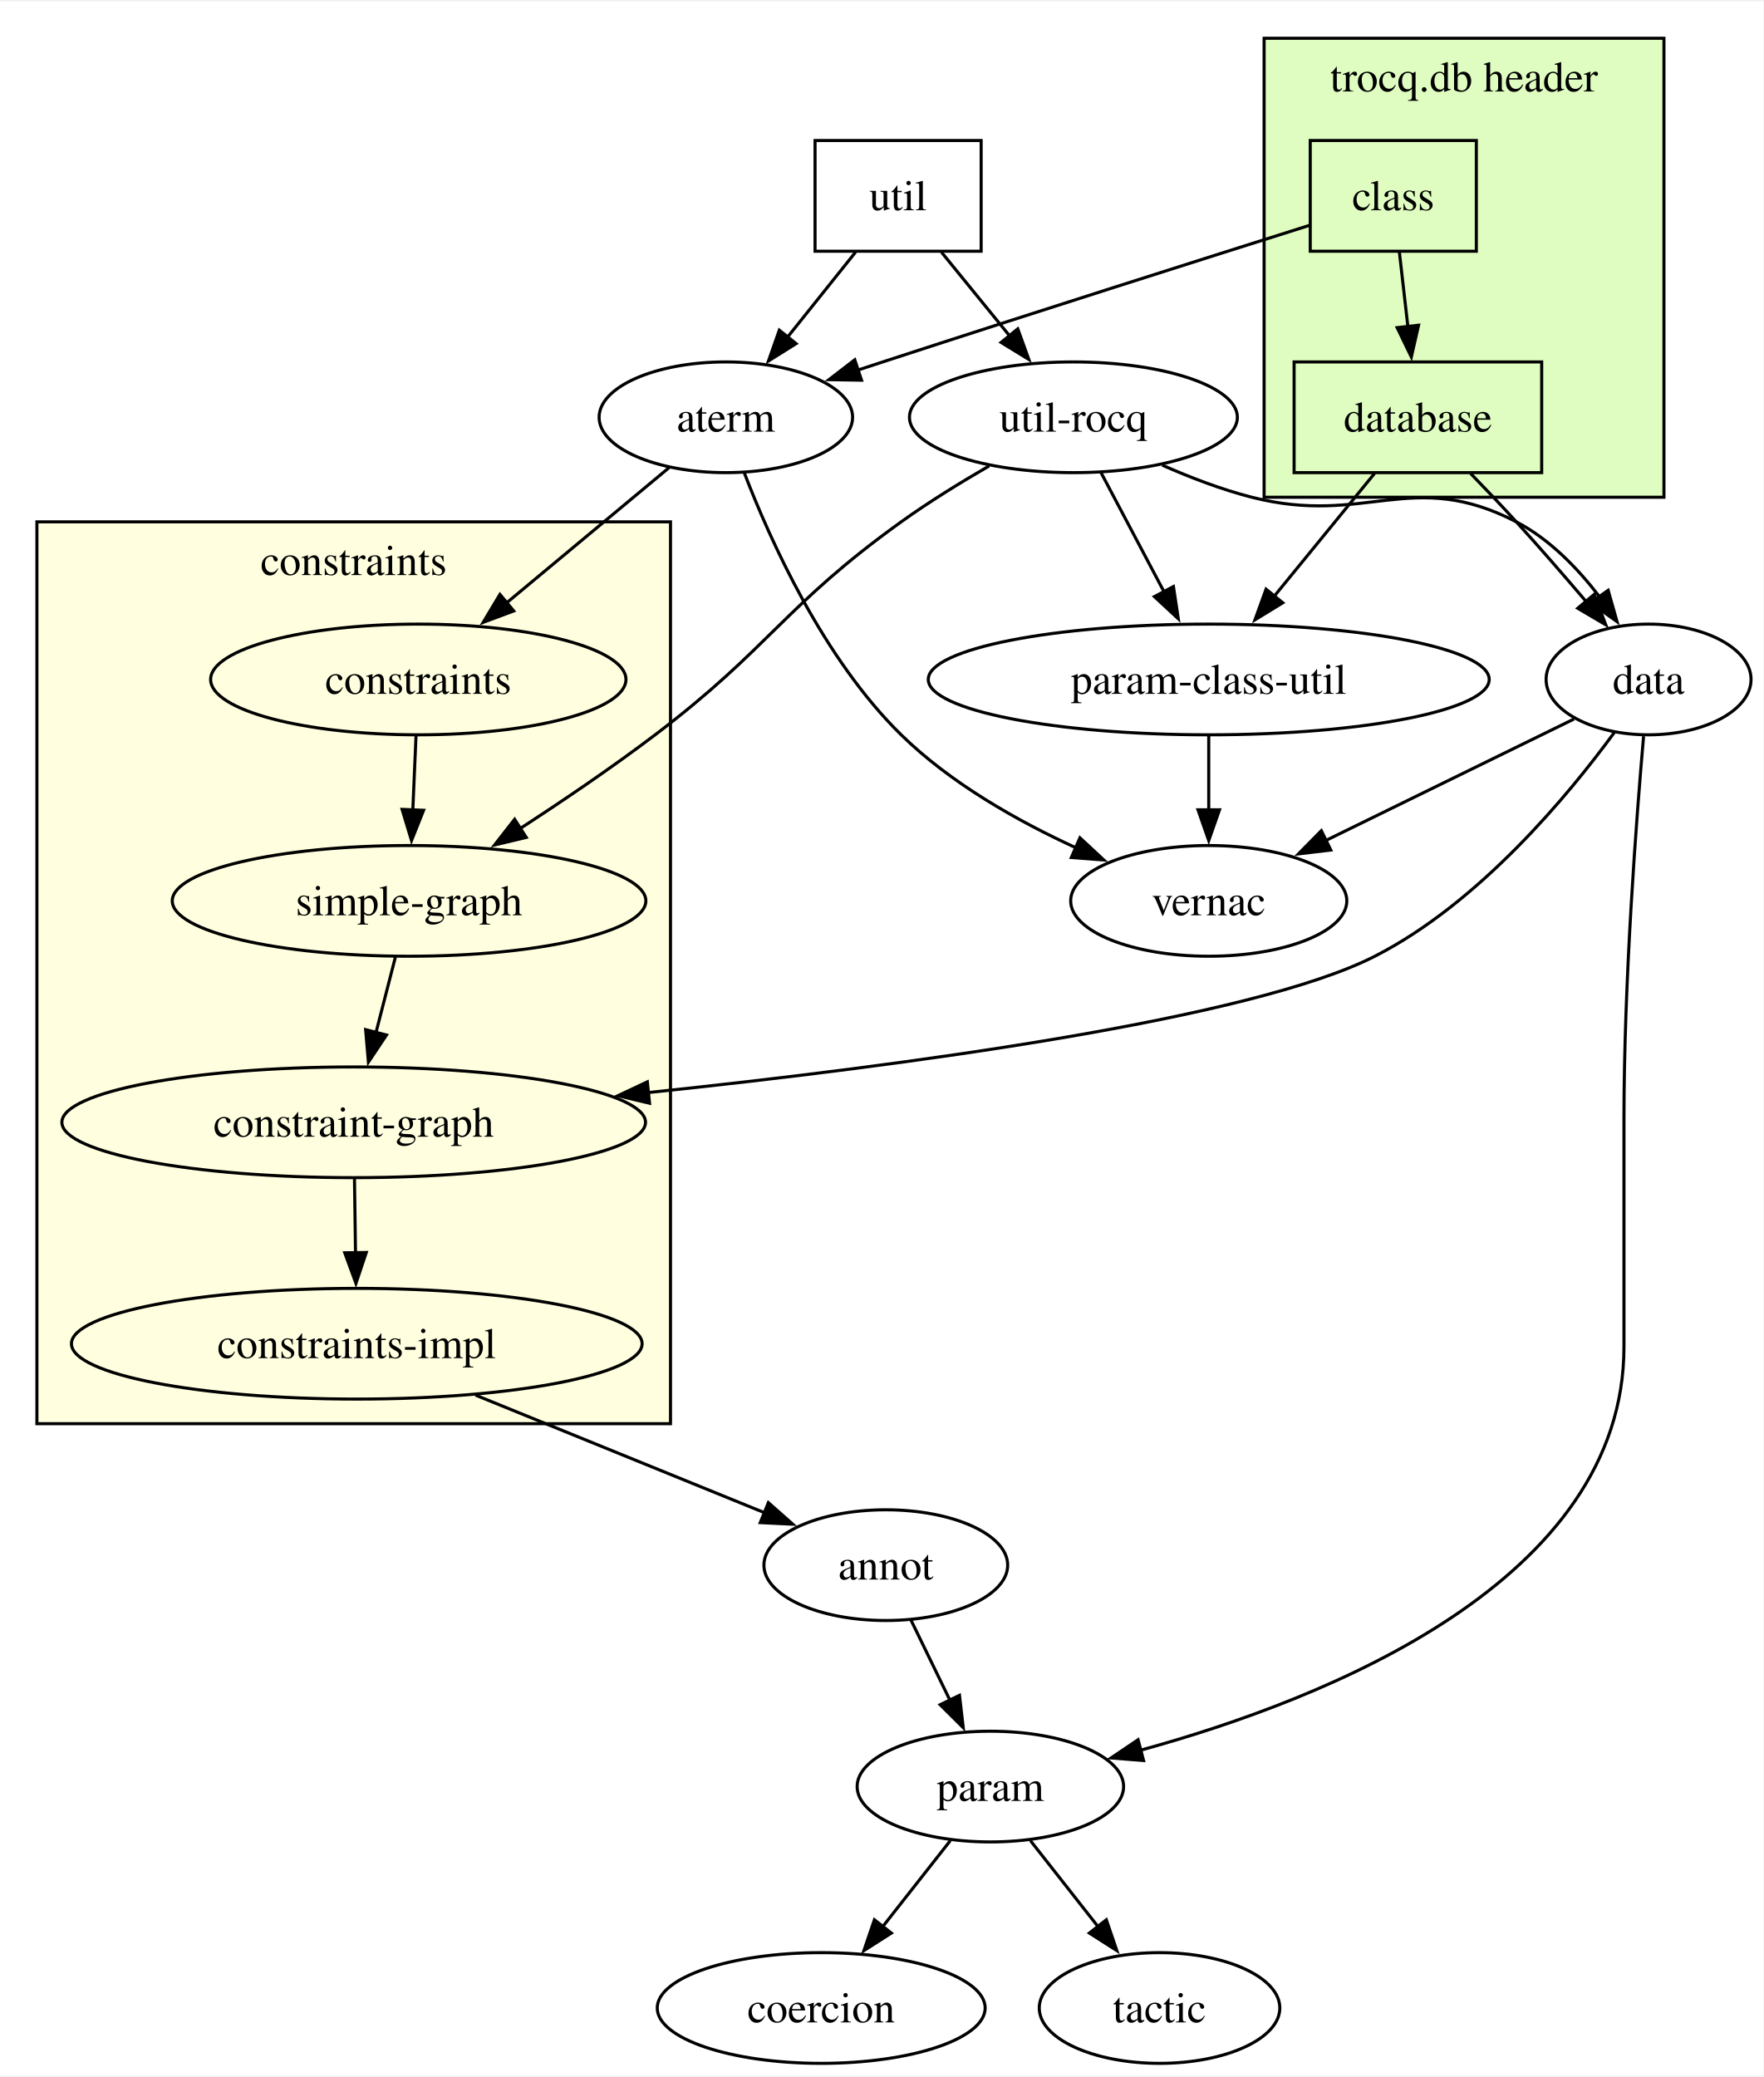
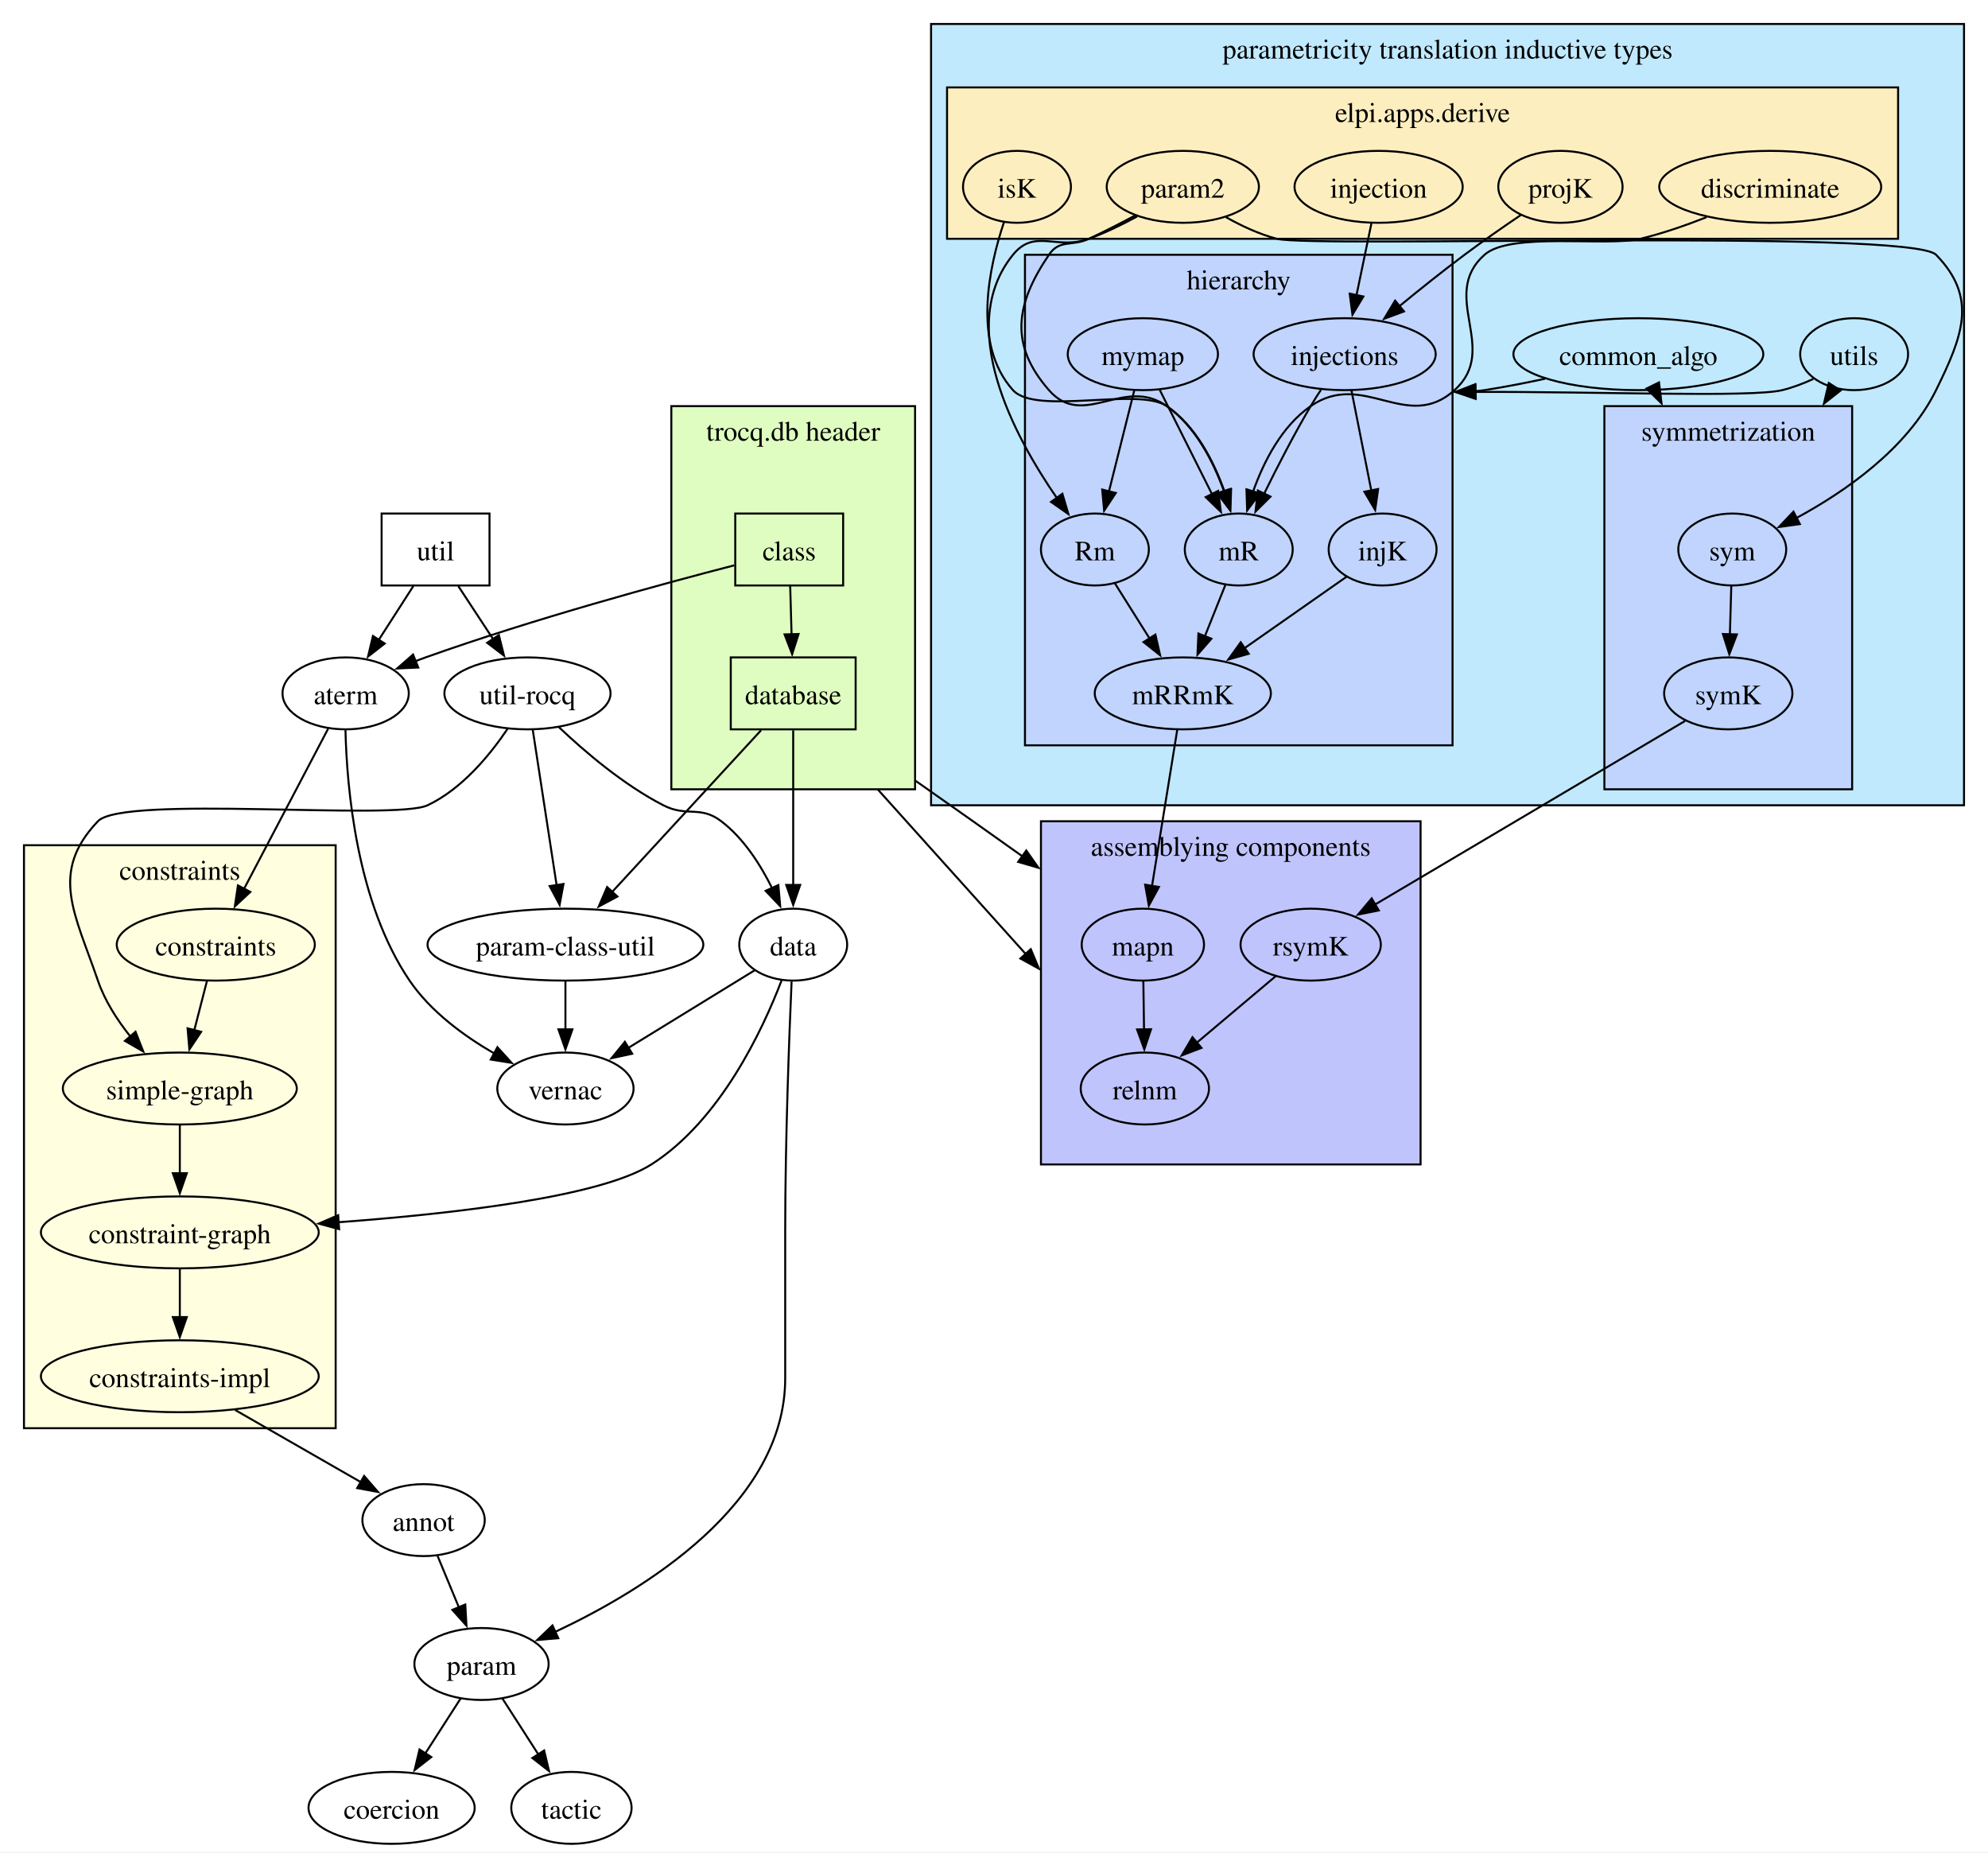
- <svg xmlns="http://www.w3.org/2000/svg" xmlns:xlink="http://www.w3.org/1999/xlink" width="573pt" height="675pt" viewBox="0.00 0.00 573.32 674.50">
-   <g id="graph0" class="graph" transform="scale(1 1) rotate(0) translate(4 670.5)">
-     <polygon fill="white" stroke="none" points="-4,4 -4,-670.5 569.32,-670.5 569.32,4 -4,4" />
-     <g id="clust7" class="cluster">
-       <polygon fill="#dffdc0" stroke="black" points="407,-509.25 407,-658.5 537,-658.5 537,-509.25 407,-509.25" />
-       <text text-anchor="middle" x="472" y="-641.2" font-family="Times,serif" font-size="14.00">trocq.db header</text>
-     </g>
-     <g id="clust8" class="cluster">
-       <g id="a_clust8">
+ <svg xmlns="http://www.w3.org/2000/svg" xmlns:xlink="http://www.w3.org/1999/xlink" width="995pt" height="927pt" viewBox="0.00 0.00 995.00 927.00">
+   <g id="graph0" class="graph" transform="scale(1 1) rotate(0) translate(4 922.75)">
+     <polygon fill="white" stroke="none" points="-4,4 -4,-922.75 991,-922.75 991,4 -4,4" />
+     <g id="clust22" class="cluster">
+       <polygon fill="#c0c4fd" stroke="black" points="517,-340 517,-511.75 707,-511.75 707,-340 517,-340" />
+       <text xml:space="preserve" text-anchor="middle" x="612" y="-494.45" font-family="Times,serif" font-size="14.00">assemblying components</text>
+     </g>
+     <g id="clust23" class="cluster">
+       <polygon fill="#c0e9fd" stroke="black" points="462,-519.75 462,-910.75 979,-910.75 979,-519.75 462,-519.75" />
+       <text xml:space="preserve" text-anchor="middle" x="720.5" y="-893.45" font-family="Times,serif" font-size="14.00">parametricity translation inductive types</text>
+     </g>
+     <g id="clust24" class="cluster">
+       <polygon fill="#fdeec0" stroke="black" points="470,-803.25 470,-879 946,-879 946,-803.25 470,-803.25" />
+       <text xml:space="preserve" text-anchor="middle" x="708" y="-861.7" font-family="Times,serif" font-size="14.00">elpi.apps.derive</text>
+     </g>
+     <g id="clust25" class="cluster">
+       <polygon fill="#c0d4fd" stroke="black" points="799,-527.75 799,-719.5 923,-719.5 923,-527.75 799,-527.75" />
+       <text xml:space="preserve" text-anchor="middle" x="861" y="-702.2" font-family="Times,serif" font-size="14.00">symmetrization</text>
+     </g>
+     <g id="clust26" class="cluster">
+       <polygon fill="#c0d4fd" stroke="black" points="509,-549.75 509,-795.25 723,-795.25 723,-549.75 509,-549.75" />
+       <text xml:space="preserve" text-anchor="middle" x="616" y="-777.95" font-family="Times,serif" font-size="14.00">hierarchy</text>
+     </g>
+     <g id="clust31" class="cluster">
+       <polygon fill="#dffdc0" stroke="black" points="332,-527.75 332,-719.5 454,-719.5 454,-527.75 332,-527.75" />
+       <text xml:space="preserve" text-anchor="middle" x="393" y="-702.2" font-family="Times,serif" font-size="14.00">trocq.db header</text>
+     </g>
+     <g id="clust32" class="cluster">
+       <g id="a_clust32">
        <a xlink:href="https://github.com/rocq-community/trocq/tree/master/elpi/constraints" xlink:title="constraints">
-           <polygon fill="lightyellow" stroke="black" points="8,-208 8,-501.25 214,-501.25 214,-208 8,-208" />
-           <text text-anchor="middle" x="111" y="-483.95" font-family="Times,serif" font-size="14.00">constraints</text>
+           <polygon fill="lightyellow" stroke="black" points="8,-208 8,-499.75 164,-499.75 164,-208 8,-208" />
+           <text xml:space="preserve" text-anchor="middle" x="86" y="-482.45" font-family="Times,serif" font-size="14.00">constraints</text>
        </a>
      </g>
    </g>
    <g id="node1" class="node">
      <g id="a_node1">
        <a xlink:href="https://github.com/rocq-community/trocq/blob/master/elpi/class.elpi" xlink:title="class">
-           <polygon fill="none" stroke="black" points="476,-625.25 422,-625.25 422,-589.25 476,-589.25 476,-625.25" />
-           <text text-anchor="middle" x="449" y="-602.58" font-family="Times,serif" font-size="14.00">class</text>
+           <polygon fill="none" stroke="black" points="418,-665.75 364,-665.75 364,-629.75 418,-629.75 418,-665.75" />
+           <text xml:space="preserve" text-anchor="middle" x="391" y="-642.33" font-family="Times,serif" font-size="14.00">class</text>
        </a>
      </g>
    </g>
    <g id="node4" class="node">
      <g id="a_node4">
        <a xlink:href="https://github.com/rocq-community/trocq/blob/master/elpi/database.elpi" xlink:title="database">
-           <polygon fill="none" stroke="black" points="497.25,-553.25 416.75,-553.25 416.75,-517.25 497.25,-517.25 497.25,-553.25" />
-           <text text-anchor="middle" x="457" y="-530.58" font-family="Times,serif" font-size="14.00">database</text>
+           <polygon fill="none" stroke="black" points="424.25,-593.75 361.75,-593.75 361.75,-557.75 424.25,-557.75 424.25,-593.75" />
+           <text xml:space="preserve" text-anchor="middle" x="393" y="-570.33" font-family="Times,serif" font-size="14.00">database</text>
        </a>
      </g>
    </g>
    <g id="edge6" class="edge">
-       <path fill="none" stroke="black" d="M450.98,-588.95C451.81,-581.66 452.8,-572.98 453.74,-564.79" />
-       <polygon fill="black" stroke="black" points="457.22,-565.19 454.87,-554.86 450.26,-564.4 457.22,-565.19" />
+       <path fill="none" stroke="black" d="M391.49,-629.45C391.7,-622.16 391.95,-613.48 392.18,-605.29" />
+       <polygon fill="black" stroke="black" points="395.68,-605.46 392.47,-595.37 388.68,-605.26 395.68,-605.46" />
    </g>
    <g id="node5" class="node">
      <g id="a_node5">
        <a xlink:href="https://github.com/rocq-community/trocq/blob/master/elpi/aterm.elpi" xlink:title="aterm">
-           <ellipse fill="none" stroke="black" cx="232" cy="-535.25" rx="41.21" ry="18" />
-           <text text-anchor="middle" x="232" y="-530.58" font-family="Times,serif" font-size="14.00">aterm</text>
+           <ellipse fill="none" stroke="black" cx="169" cy="-575.75" rx="31.6" ry="18" />
+           <text xml:space="preserve" text-anchor="middle" x="169" y="-570.33" font-family="Times,serif" font-size="14.00">aterm</text>
        </a>
      </g>
    </g>
    <g id="edge7" class="edge">
-       <path fill="none" stroke="black" d="M421.65,-597.63C388.72,-587.23 331.75,-569.16 283,-553.25 280.32,-552.38 277.57,-551.47 274.79,-550.56" />
-       <polygon fill="black" stroke="black" points="276.11,-547.31 265.52,-547.49 273.91,-553.95 276.11,-547.31" />
+       <path fill="none" stroke="black" d="M363.54,-639.84C327.63,-630.56 262.93,-612.99 209,-593.75 207.24,-593.12 205.45,-592.46 203.64,-591.77" />
+       <polygon fill="black" stroke="black" points="205.35,-588.68 194.76,-588.21 202.74,-595.18 205.35,-588.68" />
    </g>
    <g id="node2" class="node">
      <g id="a_node2">
        <a xlink:href="https://github.com/rocq-community/trocq/blob/master/elpi/util.elpi" xlink:title="util">
-           <polygon fill="none" stroke="black" points="315,-625.25 261,-625.25 261,-589.25 315,-589.25 315,-625.25" />
-           <text text-anchor="middle" x="288" y="-602.58" font-family="Times,serif" font-size="14.00">util</text>
+           <polygon fill="none" stroke="black" points="241,-665.75 187,-665.75 187,-629.75 241,-629.75 241,-665.75" />
+           <text xml:space="preserve" text-anchor="middle" x="214" y="-642.33" font-family="Times,serif" font-size="14.00">util</text>
        </a>
      </g>
    </g>
    <g id="node3" class="node">
      <g id="a_node3">
        <a xlink:href="https://github.com/rocq-community/trocq/blob/master/elpi/util-rocq.elpi" xlink:title="util-rocq">
-           <ellipse fill="none" stroke="black" cx="345" cy="-535.25" rx="53.31" ry="18" />
-           <text text-anchor="middle" x="345" y="-530.58" font-family="Times,serif" font-size="14.00">util-rocq</text>
+           <ellipse fill="none" stroke="black" cx="260" cy="-575.75" rx="41.58" ry="18" />
+           <text xml:space="preserve" text-anchor="middle" x="260" y="-570.33" font-family="Times,serif" font-size="14.00">util-rocq</text>
        </a>
      </g>
    </g>
    <g id="edge1" class="edge">
-       <path fill="none" stroke="black" d="M302.09,-588.95C308.82,-580.69 316.99,-570.64 324.4,-561.55" />
-       <polygon fill="black" stroke="black" points="326.91,-564.01 330.51,-554.05 321.48,-559.59 326.91,-564.01" />
+       <path fill="none" stroke="black" d="M225.37,-629.45C230.63,-621.45 236.99,-611.77 242.81,-602.9" />
+       <polygon fill="black" stroke="black" points="245.68,-604.92 248.25,-594.64 239.83,-601.07 245.68,-604.92" />
    </g>
    <g id="edge2" class="edge">
-       <path fill="none" stroke="black" d="M274.16,-588.95C267.45,-580.57 259.28,-570.35 251.92,-561.15" />
-       <polygon fill="black" stroke="black" points="254.84,-559.2 245.86,-553.58 249.38,-563.57 254.84,-559.2" />
+       <path fill="none" stroke="black" d="M202.88,-629.45C197.66,-621.33 191.33,-611.49 185.56,-602.51" />
+       <polygon fill="black" stroke="black" points="188.55,-600.69 180.2,-594.17 182.66,-604.47 188.55,-600.69" />
    </g>
    <g id="node8" class="node">
      <g id="a_node8">
        <a xlink:href="https://github.com/rocq-community/trocq/blob/master/elpi/constraints/simple-graph.elpi" xlink:title="simple-graph">
-           <ellipse fill="none" stroke="black" cx="129" cy="-378" rx="76.99" ry="18" />
-           <text text-anchor="middle" x="129" y="-373.32" font-family="Times,serif" font-size="14.00">simple-graph</text>
+           <ellipse fill="none" stroke="black" cx="86" cy="-378" rx="58.55" ry="18" />
+           <text xml:space="preserve" text-anchor="middle" x="86" y="-372.57" font-family="Times,serif" font-size="14.00">simple-graph</text>
        </a>
      </g>
    </g>
    <g id="edge3" class="edge">
-       <path fill="none" stroke="black" d="M317.6,-519.43C308.29,-514.05 297.98,-507.7 289,-501.25 250.81,-473.81 246.46,-460.43 209,-432 194.98,-421.36 178.91,-410.48 164.87,-401.36" />
-       <polygon fill="black" stroke="black" points="167.1,-398.64 156.8,-396.18 163.32,-404.53 167.1,-398.64" />
+       <path fill="none" stroke="black" d="M250.03,-557.99C241.29,-545.01 227.27,-527.9 210,-519.75 193.4,-511.92 57.66,-525.04 45,-511.75 20.55,-486.09 33.54,-465.54 45,-432 48.44,-421.92 54.67,-412.27 61.24,-404.04" />
+       <polygon fill="black" stroke="black" points="63.83,-406.4 67.7,-396.54 58.52,-401.83 63.83,-406.4" />
    </g>
    <g id="node12" class="node">
      <g id="a_node12">
        <a xlink:href="https://github.com/rocq-community/trocq/blob/master/elpi/data.elpi" xlink:title="data">
-           <ellipse fill="none" stroke="black" cx="532" cy="-450" rx="33.32" ry="18" />
-           <text text-anchor="middle" x="532" y="-445.32" font-family="Times,serif" font-size="14.00">data</text>
+           <ellipse fill="none" stroke="black" cx="393" cy="-450" rx="27" ry="18" />
+           <text xml:space="preserve" text-anchor="middle" x="393" y="-444.57" font-family="Times,serif" font-size="14.00">data</text>
        </a>
      </g>
    </g>
    <g id="edge4" class="edge">
-       <path fill="none" stroke="black" d="M373.88,-519.69C382.99,-515.67 393.23,-511.74 403,-509.25 440.2,-499.76 454.91,-518.9 489,-501.25 499.75,-495.68 508.93,-486.19 516.02,-476.93" />
-       <polygon fill="black" stroke="black" points="518.86,-478.99 521.75,-468.8 513.13,-474.95 518.86,-478.99" />
+       <path fill="none" stroke="black" d="M275.69,-558.88C288.67,-546.57 308.15,-529.95 328,-519.75 339.89,-513.64 346.38,-519.87 357,-511.75 368.19,-503.2 376.58,-490.1 382.44,-478.24" />
+       <polygon fill="black" stroke="black" points="385.57,-479.81 386.49,-469.26 379.19,-476.94 385.57,-479.81" />
    </g>
    <g id="node13" class="node">
      <g id="a_node13">
        <a xlink:href="https://github.com/rocq-community/trocq/blob/master/elpi/param-class-util.elpi" xlink:title="param-class-util">
-           <ellipse fill="none" stroke="black" cx="389" cy="-450" rx="91.19" ry="18" />
-           <text text-anchor="middle" x="389" y="-445.32" font-family="Times,serif" font-size="14.00">param-class-util</text>
+           <ellipse fill="none" stroke="black" cx="279" cy="-450" rx="69.03" ry="18" />
+           <text xml:space="preserve" text-anchor="middle" x="279" y="-444.57" font-family="Times,serif" font-size="14.00">param-class-util</text>
        </a>
      </g>
    </g>
    <g id="edge5" class="edge">
-       <path fill="none" stroke="black" d="M353.9,-517.4C359.85,-506.16 367.8,-491.11 374.63,-478.19" />
-       <polygon fill="black" stroke="black" points="377.52,-480.21 379.1,-469.73 371.33,-476.94 377.52,-480.21" />
+       <path fill="none" stroke="black" d="M262.64,-557.54C265.73,-537.43 270.89,-503.84 274.59,-479.75" />
+       <polygon fill="black" stroke="black" points="278.03,-480.37 276.09,-469.96 271.11,-479.31 278.03,-480.37" />
    </g>
    <g id="edge8" class="edge">
-       <path fill="none" stroke="black" d="M474.15,-516.97C479.01,-511.96 484.27,-506.44 489,-501.25 496.61,-492.9 504.72,-483.54 511.83,-475.19" />
-       <polygon fill="black" stroke="black" points="514.32,-477.67 518.09,-467.77 508.97,-473.15 514.32,-477.67" />
+       <path fill="none" stroke="black" d="M393,-557.28C393,-537.11 393,-503.61 393,-479.62" />
+       <polygon fill="black" stroke="black" points="396.5,-479.89 393,-469.89 389.5,-479.89 396.5,-479.89" />
    </g>
    <g id="edge9" class="edge">
-       <path fill="none" stroke="black" d="M442.91,-517C433.43,-505.39 420.76,-489.88 410.08,-476.81" />
-       <polygon fill="black" stroke="black" points="413.07,-474.93 404.03,-469.4 407.64,-479.36 413.07,-474.93" />
+       <path fill="none" stroke="black" d="M376.91,-557.28C357.45,-536.16 324.54,-500.44 302.31,-476.3" />
+       <polygon fill="black" stroke="black" points="305.02,-474.08 295.67,-469.09 299.87,-478.82 305.02,-474.08" />
+     </g>
+     <g id="node27" class="node">
+       <g id="a_node27">
+         <a xlink:href="https://github.com/rocq-community/trocq/blob/master/elpi/inductives/mapn.elpi" xlink:title="mapn">
+           <ellipse fill="none" stroke="black" cx="568" cy="-450" rx="30.61" ry="18" />
+           <text xml:space="preserve" text-anchor="middle" x="568" y="-444.57" font-family="Times,serif" font-size="14.00">mapn</text>
+         </a>
+       </g>
+     </g>
+     <g id="edge46" class="edge">
+       <path fill="none" stroke="black" d="M454,-532.17C463.71,-525.36 473.64,-518.37 483,-511.75 491.01,-506.09 499.42,-500.11 507.72,-494.2" />
+       <polygon fill="black" stroke="black" points="509.66,-497.11 515.77,-488.45 505.6,-491.41 509.66,-497.11" />
+     </g>
+     <g id="node32" class="node">
+       <g id="a_node32">
+         <a xlink:href="https://github.com/rocq-community/trocq/blob/master/elpi/inductives/relnm.elpi" xlink:title="relnm">
+           <ellipse fill="none" stroke="black" cx="569" cy="-378" rx="32.1" ry="18" />
+           <text xml:space="preserve" text-anchor="middle" x="569" y="-372.57" font-family="Times,serif" font-size="14.00">relnm</text>
+         </a>
+       </g>
+     </g>
+     <g id="edge47" class="edge">
+       <path fill="none" stroke="black" d="M435.26,-527.75C457.5,-503.02 485.13,-472.28 509.5,-445.17" />
+       <polygon fill="black" stroke="black" points="511.91,-447.73 515.99,-437.96 506.7,-443.05 511.91,-447.73" />
    </g>
    <g id="node6" class="node">
      <g id="a_node6">
        <a xlink:href="https://github.com/rocq-community/trocq/blob/master/elpi/constraints/constraints.elpi" xlink:title="constraints">
-           <ellipse fill="none" stroke="black" cx="132" cy="-450" rx="67.52" ry="18" />
-           <text text-anchor="middle" x="132" y="-445.32" font-family="Times,serif" font-size="14.00">constraints</text>
+           <ellipse fill="none" stroke="black" cx="104" cy="-450" rx="49.57" ry="18" />
+           <text xml:space="preserve" text-anchor="middle" x="104" y="-444.57" font-family="Times,serif" font-size="14.00">constraints</text>
        </a>
      </g>
    </g>
    <g id="edge10" class="edge">
-       <path fill="none" stroke="black" d="M213.66,-518.98C198.77,-506.59 177.53,-488.9 160.44,-474.68" />
-       <polygon fill="black" stroke="black" points="163.03,-472.28 153.1,-468.57 158.55,-477.66 163.03,-472.28" />
+       <path fill="none" stroke="black" d="M160.23,-558.06C149.43,-537.49 130.92,-502.26 118.11,-477.86" />
+       <polygon fill="black" stroke="black" points="121.29,-476.39 113.54,-469.16 115.09,-479.64 121.29,-476.39" />
    </g>
    <g id="node16" class="node">
      <g id="a_node16">
        <a xlink:href="https://github.com/rocq-community/trocq/blob/master/elpi/vernac.elpi" xlink:title="vernac">
-           <ellipse fill="none" stroke="black" cx="389" cy="-378" rx="44.89" ry="18" />
-           <text text-anchor="middle" x="389" y="-373.32" font-family="Times,serif" font-size="14.00">vernac</text>
+           <ellipse fill="none" stroke="black" cx="279" cy="-378" rx="34.1" ry="18" />
+           <text xml:space="preserve" text-anchor="middle" x="279" y="-372.57" font-family="Times,serif" font-size="14.00">vernac</text>
        </a>
      </g>
    </g>
    <g id="edge11" class="edge">
-       <path fill="none" stroke="black" d="M238.02,-517.11C246.48,-495.09 263.73,-456.74 289,-432 305.11,-416.23 326.87,-403.95 345.98,-395.19" />
-       <polygon fill="black" stroke="black" points="347.12,-398.51 354.88,-391.3 344.32,-392.1 347.12,-398.51" />
+       <path fill="none" stroke="black" d="M168.91,-557.33C169.58,-528.72 174.43,-471.06 201,-432 211.57,-416.45 228.36,-404.19 243.65,-395.39" />
+       <polygon fill="black" stroke="black" points="244.95,-398.67 252.08,-390.83 241.62,-392.51 244.95,-398.67" />
    </g>
    <g id="edge12" class="edge">
-       <path fill="none" stroke="black" d="M131.26,-431.7C130.95,-424.41 130.57,-415.73 130.22,-407.54" />
-       <polygon fill="black" stroke="black" points="133.72,-407.46 129.8,-397.62 126.73,-407.76 133.72,-407.46" />
+       <path fill="none" stroke="black" d="M99.55,-431.7C97.65,-424.32 95.39,-415.52 93.26,-407.25" />
+       <polygon fill="black" stroke="black" points="96.66,-406.38 90.78,-397.57 89.88,-408.13 96.66,-406.38" />
    </g>
    <g id="node7" class="node">
      <g id="a_node7">
        <a xlink:href="https://github.com/rocq-community/trocq/blob/master/elpi/coercion.elpi" xlink:title="coercion">
-           <ellipse fill="none" stroke="black" cx="263" cy="-18" rx="53.31" ry="18" />
-           <text text-anchor="middle" x="263" y="-13.32" font-family="Times,serif" font-size="14.00">coercion</text>
+           <ellipse fill="none" stroke="black" cx="192" cy="-18" rx="41.58" ry="18" />
+           <text xml:space="preserve" text-anchor="middle" x="192" y="-12.57" font-family="Times,serif" font-size="14.00">coercion</text>
        </a>
      </g>
    </g>
    <g id="node9" class="node">
      <g id="a_node9">
        <a xlink:href="https://github.com/rocq-community/trocq/blob/master/elpi/constraints/constraint-graph.elpi" xlink:title="constraint-graph">
-           <ellipse fill="none" stroke="black" cx="111" cy="-306" rx="94.88" ry="18" />
-           <text text-anchor="middle" x="111" y="-301.32" font-family="Times,serif" font-size="14.00">constraint-graph</text>
+           <ellipse fill="none" stroke="black" cx="86" cy="-306" rx="69.53" ry="18" />
+           <text xml:space="preserve" text-anchor="middle" x="86" y="-300.57" font-family="Times,serif" font-size="14.00">constraint-graph</text>
        </a>
      </g>
    </g>
    <g id="edge13" class="edge">
-       <path fill="none" stroke="black" d="M124.55,-359.7C122.65,-352.32 120.39,-343.52 118.26,-335.25" />
-       <polygon fill="black" stroke="black" points="121.66,-334.38 115.78,-325.57 114.88,-336.13 121.66,-334.38" />
+       <path fill="none" stroke="black" d="M86,-359.7C86,-352.41 86,-343.73 86,-335.54" />
+       <polygon fill="black" stroke="black" points="89.5,-335.62 86,-325.62 82.5,-335.62 89.5,-335.62" />
    </g>
    <g id="node10" class="node">
      <g id="a_node10">
        <a xlink:href="https://github.com/rocq-community/trocq/blob/master/elpi/constraints/constraints-impl.elpi" xlink:title="constraints-impl">
-           <ellipse fill="none" stroke="black" cx="112" cy="-234" rx="92.77" ry="18" />
-           <text text-anchor="middle" x="112" y="-229.32" font-family="Times,serif" font-size="14.00">constraints-impl</text>
+           <ellipse fill="none" stroke="black" cx="86" cy="-234" rx="69.53" ry="18" />
+           <text xml:space="preserve" text-anchor="middle" x="86" y="-228.57" font-family="Times,serif" font-size="14.00">constraints-impl</text>
        </a>
      </g>
    </g>
    <g id="edge14" class="edge">
-       <path fill="none" stroke="black" d="M111.25,-287.7C111.35,-280.41 111.48,-271.73 111.59,-263.54" />
-       <polygon fill="black" stroke="black" points="115.09,-263.67 111.73,-253.62 108.09,-263.57 115.09,-263.67" />
+       <path fill="none" stroke="black" d="M86,-287.7C86,-280.41 86,-271.73 86,-263.54" />
+       <polygon fill="black" stroke="black" points="89.5,-263.62 86,-253.62 82.5,-263.62 89.5,-263.62" />
    </g>
    <g id="node11" class="node">
      <g id="a_node11">
        <a xlink:href="https://github.com/rocq-community/trocq/blob/master/elpi/annot.elpi" xlink:title="annot">
-           <ellipse fill="none" stroke="black" cx="284" cy="-162" rx="39.63" ry="18" />
-           <text text-anchor="middle" x="284" y="-157.32" font-family="Times,serif" font-size="14.00">annot</text>
+           <ellipse fill="none" stroke="black" cx="208" cy="-162" rx="30.61" ry="18" />
+           <text xml:space="preserve" text-anchor="middle" x="208" y="-156.57" font-family="Times,serif" font-size="14.00">annot</text>
        </a>
      </g>
    </g>
    <g id="edge15" class="edge">
-       <path fill="none" stroke="black" d="M150.6,-217.29C178.7,-205.85 216.63,-190.42 244.86,-178.93" />
-       <polygon fill="black" stroke="black" points="245.82,-182.32 253.76,-175.31 243.18,-175.83 245.82,-182.32" />
+       <path fill="none" stroke="black" d="M113.68,-217.12C132.4,-206.38 157.14,-192.18 176.59,-181.02" />
+       <polygon fill="black" stroke="black" points="178.25,-184.1 185.19,-176.09 174.77,-178.03 178.25,-184.1" />
    </g>
    <g id="node14" class="node">
      <g id="a_node14">
        <a xlink:href="https://github.com/rocq-community/trocq/blob/master/elpi/param.elpi" xlink:title="param">
-           <ellipse fill="none" stroke="black" cx="318" cy="-90" rx="43.32" ry="18" />
-           <text text-anchor="middle" x="318" y="-85.33" font-family="Times,serif" font-size="14.00">param</text>
+           <ellipse fill="none" stroke="black" cx="237" cy="-90" rx="33.6" ry="18" />
+           <text xml:space="preserve" text-anchor="middle" x="237" y="-84.58" font-family="Times,serif" font-size="14.00">param</text>
        </a>
      </g>
    </g>
    <g id="edge16" class="edge">
-       <path fill="none" stroke="black" d="M292.23,-144.05C296.03,-136.23 300.64,-126.75 304.9,-117.98" />
-       <polygon fill="black" stroke="black" points="307.96,-119.67 309.18,-109.15 301.67,-116.62 307.96,-119.67" />
+       <path fill="none" stroke="black" d="M215.02,-144.05C218.23,-136.32 222.1,-126.96 225.7,-118.27" />
+       <polygon fill="black" stroke="black" points="228.87,-119.77 229.47,-109.19 222.4,-117.09 228.87,-119.77" />
    </g>
    <g id="edge17" class="edge">
-       <path fill="none" stroke="black" d="M520.88,-432.78C505.81,-412.19 476.87,-377.28 443,-360 402.74,-339.45 289.67,-324.37 206.63,-315.66" />
-       <polygon fill="black" stroke="black" points="207.19,-312.2 196.89,-314.65 206.47,-319.16 207.19,-312.2" />
+       <path fill="none" stroke="black" d="M387.17,-432.06C377.71,-407.34 356.5,-361.93 322,-340 296.55,-323.82 223.56,-315.37 165.42,-311.09" />
+       <polygon fill="black" stroke="black" points="165.74,-307.6 155.52,-310.39 165.25,-314.59 165.74,-307.6" />
    </g>
    <g id="edge18" class="edge">
-       <path fill="none" stroke="black" d="M530.38,-431.53C528.04,-404.75 524,-351.94 524,-307 524,-307 524,-307 524,-233 524,-156.94 427.62,-118.5 366.71,-101.79" />
-       <polygon fill="black" stroke="black" points="367.81,-98.46 357.25,-99.31 366.03,-105.23 367.81,-98.46" />
+       <path fill="none" stroke="black" d="M392.19,-431.52C391.02,-404.72 389,-351.89 389,-307 389,-307 389,-307 389,-233 389,-170.15 318.74,-127.12 273.76,-106.02" />
+       <polygon fill="black" stroke="black" points="275.41,-102.92 264.86,-101.99 272.52,-109.3 275.41,-102.92" />
    </g>
    <g id="edge19" class="edge">
-       <path fill="none" stroke="black" d="M507.74,-437.13C485.61,-426.29 452.55,-410.11 426.93,-397.57" />
-       <polygon fill="black" stroke="black" points="428.69,-394.53 418.17,-393.28 425.61,-400.82 428.69,-394.53" />
+       <path fill="none" stroke="black" d="M373.66,-437.13C356.38,-426.51 330.74,-410.77 310.5,-398.34" />
+       <polygon fill="black" stroke="black" points="312.41,-395.41 302.06,-393.16 308.75,-401.38 312.41,-395.41" />
    </g>
    <g id="edge20" class="edge">
-       <path fill="none" stroke="black" d="M389,-431.7C389,-424.41 389,-415.73 389,-407.54" />
-       <polygon fill="black" stroke="black" points="392.5,-407.62 389,-397.62 385.5,-407.62 392.5,-407.62" />
+       <path fill="none" stroke="black" d="M279,-431.7C279,-424.41 279,-415.73 279,-407.54" />
+       <polygon fill="black" stroke="black" points="282.5,-407.62 279,-397.62 275.5,-407.62 282.5,-407.62" />
    </g>
    <g id="edge21" class="edge">
-       <path fill="none" stroke="black" d="M304.97,-72.41C298.39,-64.04 290.27,-53.71 282.93,-44.37" />
-       <polygon fill="black" stroke="black" points="285.81,-42.36 276.88,-36.66 280.3,-46.69 285.81,-42.36" />
+       <path fill="none" stroke="black" d="M226.56,-72.76C221.3,-64.58 214.79,-54.45 208.84,-45.2" />
+       <polygon fill="black" stroke="black" points="211.86,-43.43 203.51,-36.91 205.97,-47.21 211.86,-43.43" />
    </g>
    <g id="node15" class="node">
      <g id="a_node15">
        <a xlink:href="https://github.com/rocq-community/trocq/blob/master/elpi/tactic.elpi" xlink:title="tactic">
-           <ellipse fill="none" stroke="black" cx="373" cy="-18" rx="39.11" ry="18" />
-           <text text-anchor="middle" x="373" y="-13.32" font-family="Times,serif" font-size="14.00">tactic</text>
+           <ellipse fill="none" stroke="black" cx="282" cy="-18" rx="30.11" ry="18" />
+           <text xml:space="preserve" text-anchor="middle" x="282" y="-12.57" font-family="Times,serif" font-size="14.00">tactic</text>
        </a>
      </g>
    </g>
    <g id="edge22" class="edge">
-       <path fill="none" stroke="black" d="M331.03,-72.41C337.61,-64.04 345.73,-53.71 353.07,-44.37" />
-       <polygon fill="black" stroke="black" points="355.7,-46.69 359.12,-36.66 350.19,-42.36 355.7,-46.69" />
+       <path fill="none" stroke="black" d="M247.44,-72.76C252.78,-64.46 259.4,-54.15 265.42,-44.79" />
+       <polygon fill="black" stroke="black" points="268.34,-46.72 270.8,-36.42 262.45,-42.94 268.34,-46.72" />
+     </g>
+     <g id="node17" class="node">
+       <g id="a_node17">
+         <a xlink:href="https://github.com/LPCIC/coq-elpi/blob/master/apps/derive/elpi/injection.elpi" xlink:title="injection">
+           <ellipse fill="none" stroke="black" cx="686" cy="-829.25" rx="42.08" ry="18" />
+           <text xml:space="preserve" text-anchor="middle" x="686" y="-823.83" font-family="Times,serif" font-size="14.00">injection</text>
+         </a>
+       </g>
+     </g>
+     <g id="node25" class="node">
+       <g id="a_node25">
+         <a xlink:href="https://github.com/rocq-community/trocq/blob/master/elpi/inductives/injection_lemmas.elpi" xlink:title="injections">
+           <ellipse fill="none" stroke="black" cx="669" cy="-745.5" rx="45.57" ry="18" />
+           <text xml:space="preserve" text-anchor="middle" x="669" y="-740.08" font-family="Times,serif" font-size="14.00">injections</text>
+         </a>
+       </g>
+     </g>
+     <g id="edge40" class="edge">
+       <path fill="none" stroke="black" d="M682.39,-810.91C680.23,-800.51 677.43,-787.02 674.94,-775.07" />
+       <polygon fill="black" stroke="black" points="678.37,-774.37 672.91,-765.29 671.52,-775.8 678.37,-774.37" />
+     </g>
+     <g id="node18" class="node">
+       <g id="a_node18">
+         <a xlink:href="https://github.com/LPCIC/coq-elpi/blob/master/apps/derive/elpi/projK.elpi" xlink:title="projK">
+           <ellipse fill="none" stroke="black" cx="777" cy="-829.25" rx="31.1" ry="18" />
+           <text xml:space="preserve" text-anchor="middle" x="777" y="-823.83" font-family="Times,serif" font-size="14.00">projK</text>
+         </a>
+       </g>
+     </g>
+     <g id="edge39" class="edge">
+       <path fill="none" stroke="black" d="M757.13,-815.11C748.39,-809.2 738.07,-802.03 729,-795.25 718.14,-787.12 706.5,-777.82 696.4,-769.53" />
+       <polygon fill="black" stroke="black" points="698.71,-766.9 688.78,-763.23 694.25,-772.3 698.71,-766.9" />
+     </g>
+     <g id="node19" class="node">
+       <g id="a_node19">
+         <a xlink:href="https://github.com/LPCIC/coq-elpi/blob/master/apps/derive/elpi/discriminate.elpi" xlink:title="discriminate">
+           <ellipse fill="none" stroke="black" cx="882" cy="-829.25" rx="55.55" ry="18" />
+           <text xml:space="preserve" text-anchor="middle" x="882" y="-823.83" font-family="Times,serif" font-size="14.00">discriminate</text>
+         </a>
+       </g>
+     </g>
+     <g id="node30" class="node">
+       <g id="a_node30">
+         <a xlink:href="https://github.com/rocq-community/trocq/blob/master/elpi/inductives/mR.elpi" xlink:title="mR">
+           <ellipse fill="none" stroke="black" cx="616" cy="-647.75" rx="27" ry="18" />
+           <text xml:space="preserve" text-anchor="middle" x="616" y="-642.33" font-family="Times,serif" font-size="14.00">mR</text>
+         </a>
+       </g>
+     </g>
+     <g id="edge41" class="edge">
+       <path fill="none" stroke="black" d="M850.13,-814.06C839.75,-809.97 828.05,-805.89 817,-803.25 800.05,-799.2 752.01,-806.84 739,-795.25 715.97,-774.74 746.94,-748.11 724,-727.5 700.05,-705.99 678.48,-737.82 652,-719.5 637.55,-709.5 628.56,-691.91 623.18,-676.77" />
+       <polygon fill="black" stroke="black" points="626.54,-675.77 620.2,-667.29 619.86,-677.88 626.54,-675.77" />
+     </g>
+     <g id="node20" class="node">
+       <g id="a_node20">
+         <a xlink:href="https://github.com/LPCIC/coq-elpi/blob/master/apps/derive/elpi/param2.elpi" xlink:title="param2">
+           <ellipse fill="none" stroke="black" cx="588" cy="-829.25" rx="38.09" ry="18" />
+           <text xml:space="preserve" text-anchor="middle" x="588" y="-823.83" font-family="Times,serif" font-size="14.00">param2</text>
+         </a>
+       </g>
+     </g>
+     <g id="node22" class="node">
+       <g id="a_node22">
+         <a xlink:href="https://github.com/rocq-community/trocq/blob/master/elpi/inductives/sym.elpi" xlink:title="sym">
+           <ellipse fill="none" stroke="black" cx="863" cy="-647.75" rx="27" ry="18" />
+           <text xml:space="preserve" text-anchor="middle" x="863" y="-642.33" font-family="Times,serif" font-size="14.00">sym</text>
+         </a>
+       </g>
+     </g>
+     <g id="edge23" class="edge">
+       <path fill="none" stroke="black" d="M609.6,-814.06C617.3,-809.75 626.24,-805.55 635,-803.25 652.74,-798.6 952.19,-808.37 965,-795.25 986.03,-773.7 978.28,-754.53 965,-727.5 950.56,-698.11 919.3,-676.59 895.17,-663.54" />
+       <polygon fill="black" stroke="black" points="896.84,-660.47 886.34,-659 893.63,-666.69 896.84,-660.47" />
+     </g>
+     <g id="node29" class="node">
+       <g id="a_node29">
+         <a xlink:href="https://github.com/rocq-community/trocq/blob/master/elpi/inductives/Rm.elpi" xlink:title="Rm">
+           <ellipse fill="none" stroke="black" cx="544" cy="-647.75" rx="27" ry="18" />
+           <text xml:space="preserve" text-anchor="middle" x="544" y="-642.33" font-family="Times,serif" font-size="14.00">Rm</text>
+         </a>
+       </g>
+     </g>
+     <g id="edge24" class="edge">
+       <path fill="none" stroke="black" d="M565.17,-814.45C557.67,-810.37 549.17,-806.21 541,-803.25 524.78,-797.36 513.87,-808.65 503,-795.25 474.04,-759.56 503.39,-704.71 525.16,-673.23" />
+       <polygon fill="black" stroke="black" points="527.73,-675.65 530.72,-665.49 522.05,-671.57 527.73,-675.65" />
+     </g>
+     <g id="edge25" class="edge">
+       <path fill="none" stroke="black" d="M564.34,-815.02C556.95,-811.07 548.71,-806.83 541,-803.25 532.32,-799.22 526.37,-803.18 521,-795.25 504.12,-770.32 501.19,-750.18 521,-727.5 538.41,-707.57 558.42,-734.82 580,-719.5 594.24,-709.39 603.2,-691.96 608.62,-676.93" />
+       <polygon fill="black" stroke="black" points="611.92,-678.09 611.64,-667.5 605.26,-675.96 611.92,-678.09" />
+     </g>
+     <g id="node21" class="node">
+       <g id="a_node21">
+         <a xlink:href="https://github.com/LPCIC/coq-elpi/blob/master/apps/derive/elpi/isK.elpi" xlink:title="isK">
+           <ellipse fill="none" stroke="black" cx="505" cy="-829.25" rx="27" ry="18" />
+           <text xml:space="preserve" text-anchor="middle" x="505" y="-823.83" font-family="Times,serif" font-size="14.00">isK</text>
+         </a>
+       </g>
+     </g>
+     <g id="edge34" class="edge">
+       <path fill="none" stroke="black" d="M498.5,-811.58C491.06,-789.41 482.38,-750.37 503,-727.5 514.52,-714.72 565.82,-729.24 580,-719.5 594.48,-709.55 603.47,-691.96 608.84,-676.81" />
+       <polygon fill="black" stroke="black" points="612.17,-677.9 611.82,-667.31 605.49,-675.81 612.17,-677.9" />
+     </g>
+     <g id="node23" class="node">
+       <g id="a_node23">
+         <a xlink:href="https://github.com/rocq-community/trocq/blob/master/elpi/inductives/symK.elpi" xlink:title="symK">
+           <ellipse fill="none" stroke="black" cx="861" cy="-575.75" rx="32.1" ry="18" />
+           <text xml:space="preserve" text-anchor="middle" x="861" y="-570.33" font-family="Times,serif" font-size="14.00">symK</text>
+         </a>
+       </g>
+     </g>
+     <g id="edge26" class="edge">
+       <path fill="none" stroke="black" d="M862.51,-629.45C862.3,-622.16 862.05,-613.48 861.82,-605.29" />
+       <polygon fill="black" stroke="black" points="865.32,-605.26 861.53,-595.37 858.32,-605.46 865.32,-605.26" />
+     </g>
+     <g id="node24" class="node">
+       <g id="a_node24">
+         <a xlink:href="https://github.com/rocq-community/trocq/blob/master/elpi/inductives/RsymK.elpi" xlink:title="rsymK">
+           <ellipse fill="none" stroke="black" cx="652" cy="-450" rx="35.1" ry="18" />
+           <text xml:space="preserve" text-anchor="middle" x="652" y="-444.57" font-family="Times,serif" font-size="14.00">rsymK</text>
+         </a>
+       </g>
+     </g>
+     <g id="edge27" class="edge">
+       <path fill="none" stroke="black" d="M839.42,-561.97C802.54,-540.13 727.19,-495.52 684.11,-470.01" />
+       <polygon fill="black" stroke="black" points="686.1,-467.12 675.71,-465.04 682.53,-473.15 686.1,-467.12" />
+     </g>
+     <g id="edge28" class="edge">
+       <path fill="none" stroke="black" d="M634.4,-434.15C622.88,-424.44 607.63,-411.58 594.75,-400.72" />
+       <polygon fill="black" stroke="black" points="597.35,-398.33 587.45,-394.56 592.84,-403.68 597.35,-398.33" />
+     </g>
+     <g id="node26" class="node">
+       <g id="a_node26">
+         <a xlink:href="https://github.com/rocq-community/trocq/blob/master/elpi/inductives/injK.elpi" xlink:title="injK">
+           <ellipse fill="none" stroke="black" cx="688" cy="-647.75" rx="27" ry="18" />
+           <text xml:space="preserve" text-anchor="middle" x="688" y="-642.33" font-family="Times,serif" font-size="14.00">injK</text>
+         </a>
+       </g>
+     </g>
+     <g id="edge32" class="edge">
+       <path fill="none" stroke="black" d="M672.4,-727.38C675.16,-713.44 679.13,-693.47 682.36,-677.15" />
+       <polygon fill="black" stroke="black" points="685.76,-678.02 684.27,-667.53 678.89,-676.65 685.76,-678.02" />
+     </g>
+     <g id="edge33" class="edge">
+       <path fill="none" stroke="black" d="M657.18,-727.74C655.39,-725.02 653.6,-722.21 652,-719.5 643.59,-705.27 635.16,-688.85 628.57,-675.4" />
+       <polygon fill="black" stroke="black" points="631.88,-674.21 624.38,-666.73 625.58,-677.25 631.88,-674.21" />
+     </g>
+     <g id="node28" class="node">
+       <g id="a_node28">
+         <a xlink:href="https://github.com/rocq-community/trocq/blob/master/elpi/inductives/mRRmK.elpi" xlink:title="mRRmK">
+           <ellipse fill="none" stroke="black" cx="588" cy="-575.75" rx="44.08" ry="18" />
+           <text xml:space="preserve" text-anchor="middle" x="588" y="-570.33" font-family="Times,serif" font-size="14.00">mRRmK</text>
+         </a>
+       </g>
+     </g>
+     <g id="edge31" class="edge">
+       <path fill="none" stroke="black" d="M670.12,-634.24C655.94,-624.31 635.78,-610.19 618.98,-598.44" />
+       <polygon fill="black" stroke="black" points="620.99,-595.57 610.79,-592.7 616.98,-601.31 620.99,-595.57" />
+     </g>
+     <g id="edge29" class="edge">
+       <path fill="none" stroke="black" d="M568.25,-431.7C568.35,-424.41 568.48,-415.73 568.59,-407.54" />
+       <polygon fill="black" stroke="black" points="572.09,-407.67 568.73,-397.62 565.09,-407.57 572.09,-407.67" />
+     </g>
+     <g id="edge30" class="edge">
+       <path fill="none" stroke="black" d="M585.22,-557.54C581.95,-537.32 576.48,-503.46 572.58,-479.34" />
+       <polygon fill="black" stroke="black" points="576.05,-478.87 571,-469.55 569.14,-479.99 576.05,-478.87" />
+     </g>
+     <g id="edge38" class="edge">
+       <path fill="none" stroke="black" d="M553.98,-630.87C559.12,-622.69 565.52,-612.51 571.38,-603.19" />
+       <polygon fill="black" stroke="black" points="574.28,-605.16 576.64,-594.83 568.35,-601.43 574.28,-605.16" />
+     </g>
+     <g id="edge37" class="edge">
+       <path fill="none" stroke="black" d="M609.36,-630.16C606.27,-622.43 602.51,-613.02 599.01,-604.27" />
+       <polygon fill="black" stroke="black" points="602.31,-603.1 595.34,-595.11 595.81,-605.7 602.31,-603.1" />
+     </g>
+     <g id="node31" class="node">
+       <g id="a_node31">
+         <a xlink:href="https://github.com/rocq-community/trocq/blob/master/elpi/inductives/mymap.elpi" xlink:title="mymap">
+           <ellipse fill="none" stroke="black" cx="568" cy="-745.5" rx="37.59" ry="18" />
+           <text xml:space="preserve" text-anchor="middle" x="568" y="-740.08" font-family="Times,serif" font-size="14.00">mymap</text>
+         </a>
+       </g>
+     </g>
+     <g id="edge35" class="edge">
+       <path fill="none" stroke="black" d="M563.71,-727.38C560.19,-713.36 555.15,-693.23 551.04,-676.84" />
+       <polygon fill="black" stroke="black" points="554.45,-676.04 548.62,-667.19 547.66,-677.74 554.45,-676.04" />
+     </g>
+     <g id="edge36" class="edge">
+       <path fill="none" stroke="black" d="M576.36,-727.82C583.59,-713.41 594.17,-692.3 602.58,-675.53" />
+       <polygon fill="black" stroke="black" points="605.7,-677.1 607.06,-666.59 599.45,-673.96 605.7,-677.1" />
+     </g>
+     <g id="node33" class="node">
+       <g id="a_node33">
+         <a xlink:href="https://github.com/rocq-community/trocq/blob/master/elpi/inductives/common_algo.elpi" xlink:title="common_algo">
+           <ellipse fill="none" stroke="black" cx="816" cy="-745.5" rx="62.54" ry="18" />
+           <text xml:space="preserve" text-anchor="middle" x="816" y="-740.08" font-family="Times,serif" font-size="14.00">common_algo</text>
+         </a>
+       </g>
+     </g>
+     <g id="edge43" class="edge">
+       <path fill="none" stroke="black" d="M824.4,-727.38C824.48,-727.23 824.55,-727.07 824.63,-726.92" />
+       <polygon fill="black" stroke="black" points="826.34,-731.37 827.61,-720.86 820.06,-728.29 826.34,-731.37" />
+     </g>
+     <g id="edge42" class="edge">
+       <path fill="none" stroke="black" d="M769.35,-733.22C759.38,-731.08 748.87,-729.04 739,-727.5 737.6,-727.28 736.02,-727.11 734.3,-726.98" />
+       <polygon fill="black" stroke="black" points="734.63,-723.49 724.51,-726.61 734.37,-730.48 734.63,-723.49" />
+     </g>
+     <g id="node34" class="node">
+       <g id="a_node34">
+         <a xlink:href="https://github.com/rocq-community/trocq/blob/master/elpi/inductives/utils.elpi" xlink:title="utils">
+           <ellipse fill="none" stroke="black" cx="924" cy="-745.5" rx="27" ry="18" />
+           <text xml:space="preserve" text-anchor="middle" x="924" y="-740.08" font-family="Times,serif" font-size="14.00">utils</text>
+         </a>
+       </g>
+     </g>
+     <g id="edge45" class="edge">
+       <path fill="none" stroke="black" d="M913.93,-728.69C913.87,-728.6 913.81,-728.51 913.76,-728.42" />
+       <polygon fill="black" stroke="black" points="917.21,-727.33 908.89,-720.78 911.31,-731.09 917.21,-727.33" />
+     </g>
+     <g id="edge44" class="edge">
+       <path fill="none" stroke="black" d="M903.59,-733.11C898.63,-730.84 893.24,-728.77 888,-727.5 872.46,-723.74 796.43,-726.82 734.4,-726.62" />
+       <polygon fill="black" stroke="black" points="734.53,-723.12 724.51,-726.55 734.48,-730.12 734.53,-723.12" />
    </g>
  </g>
</svg>
